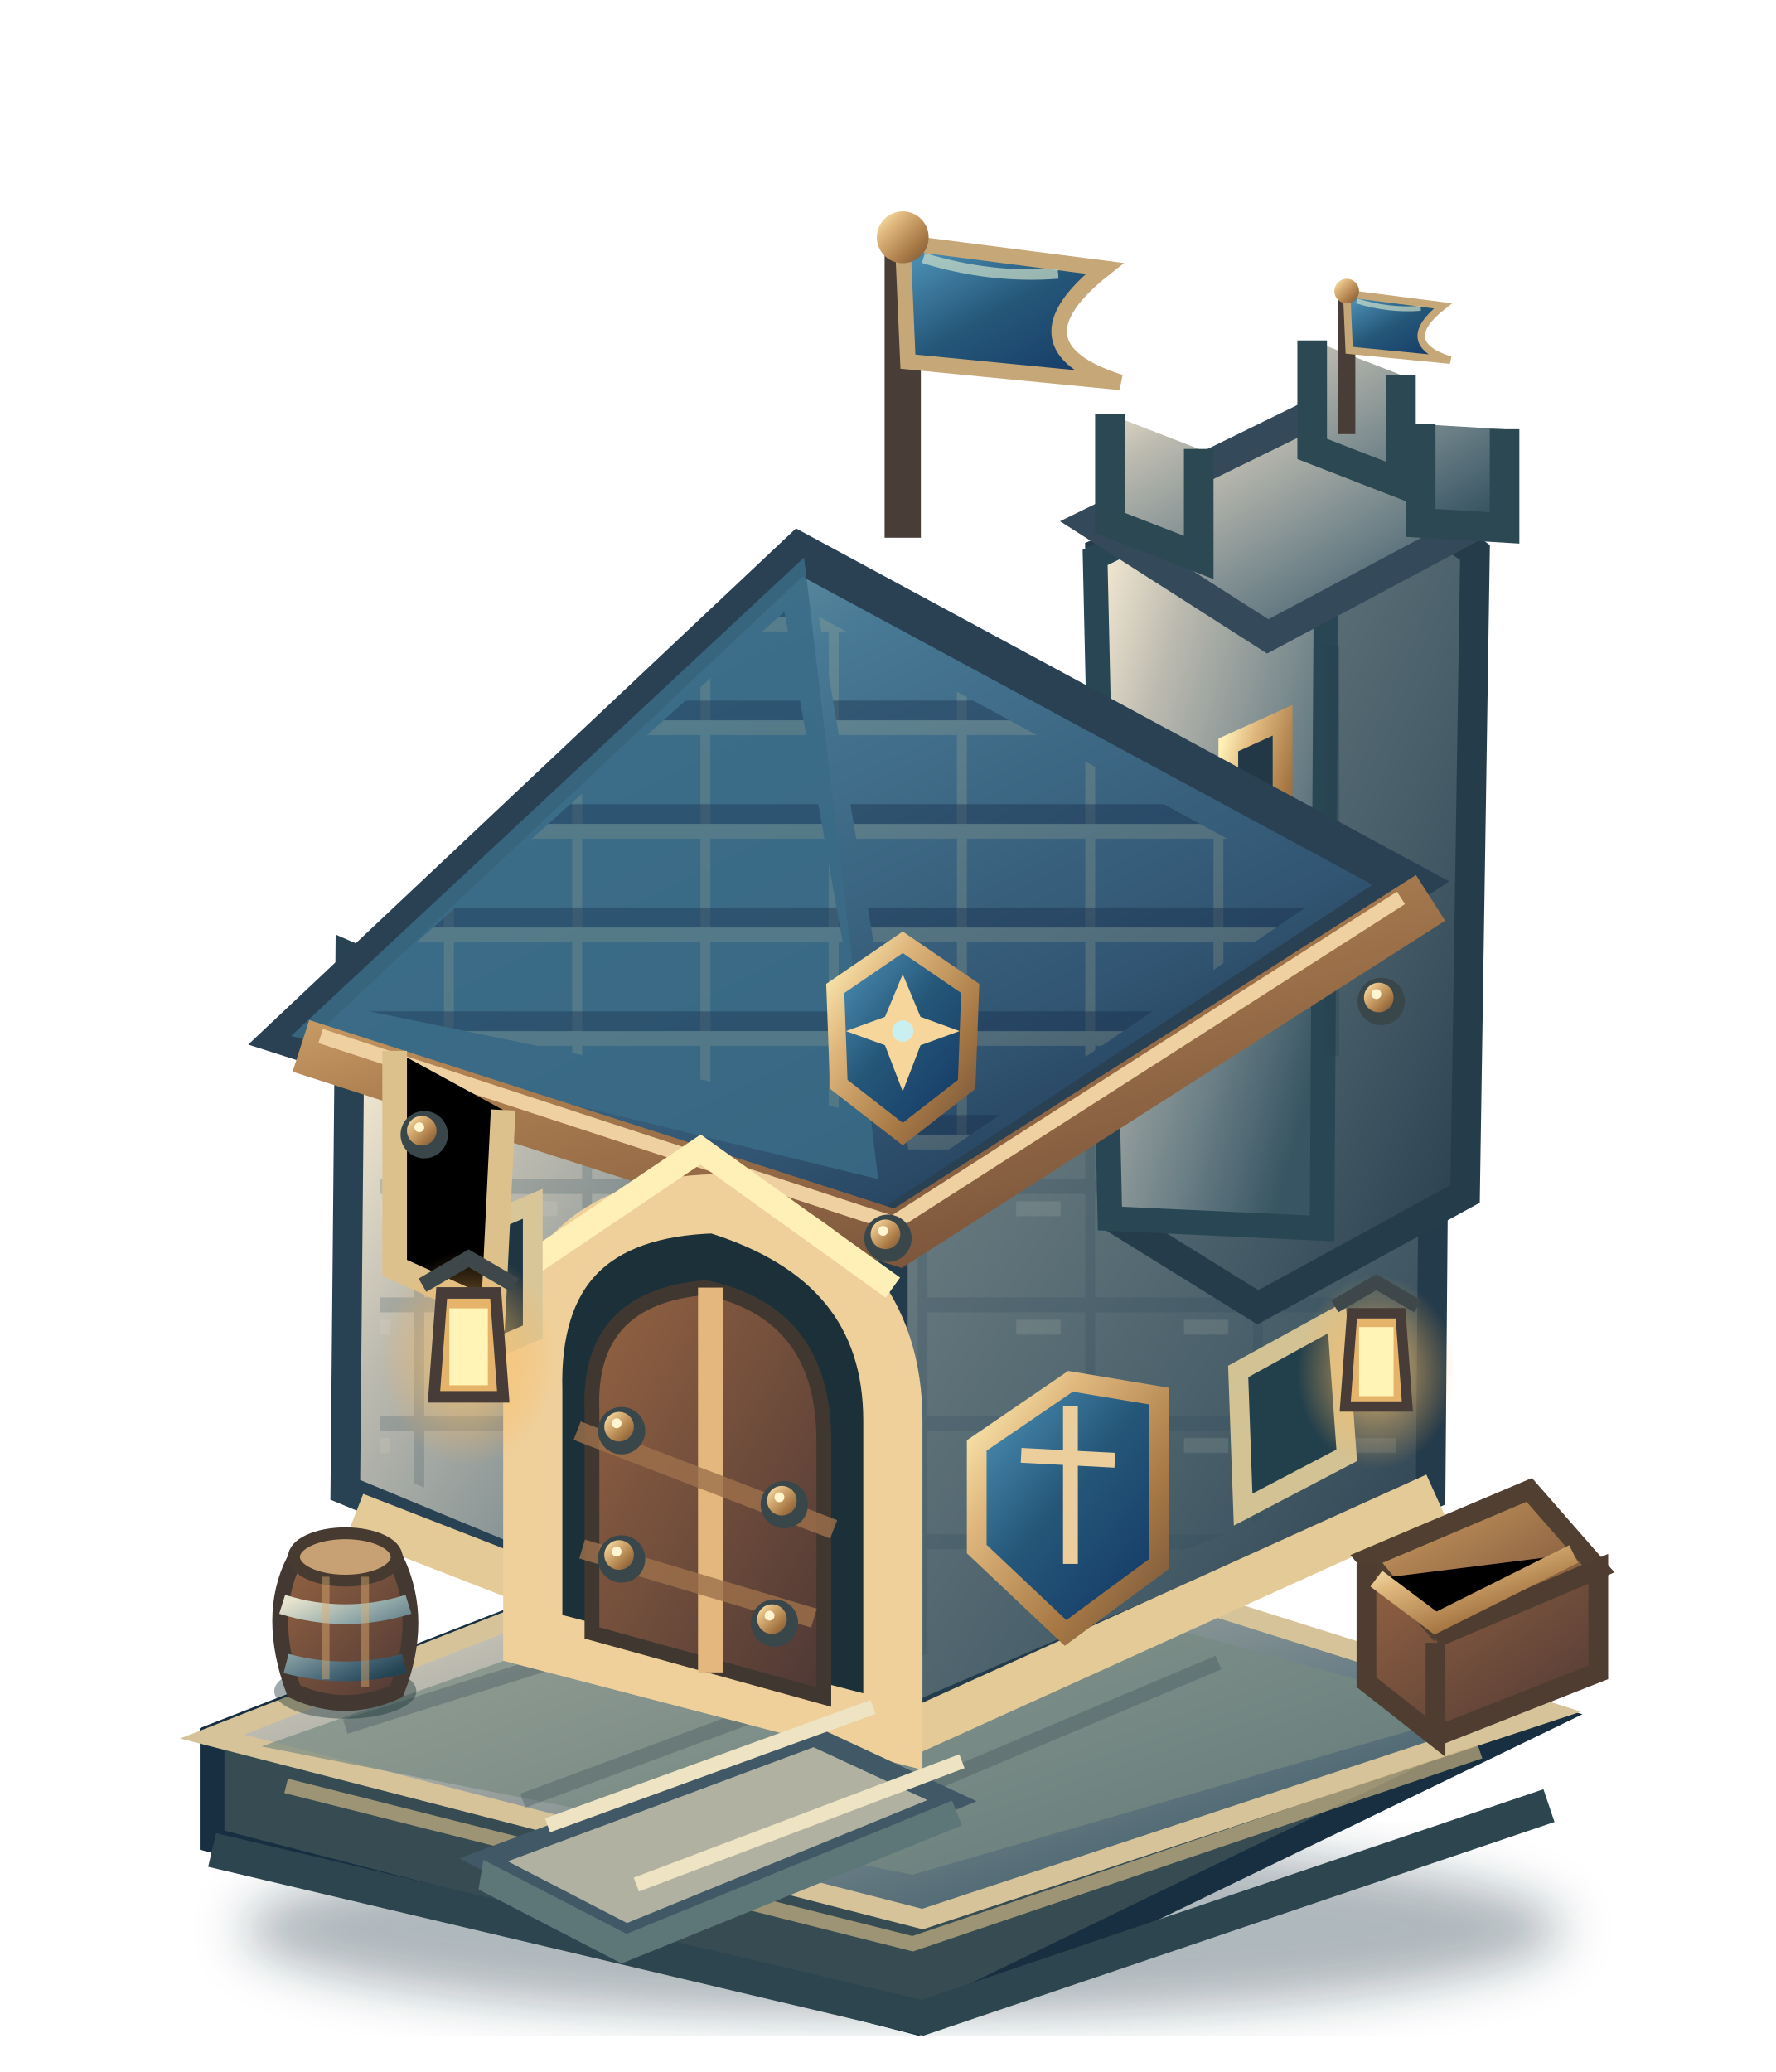
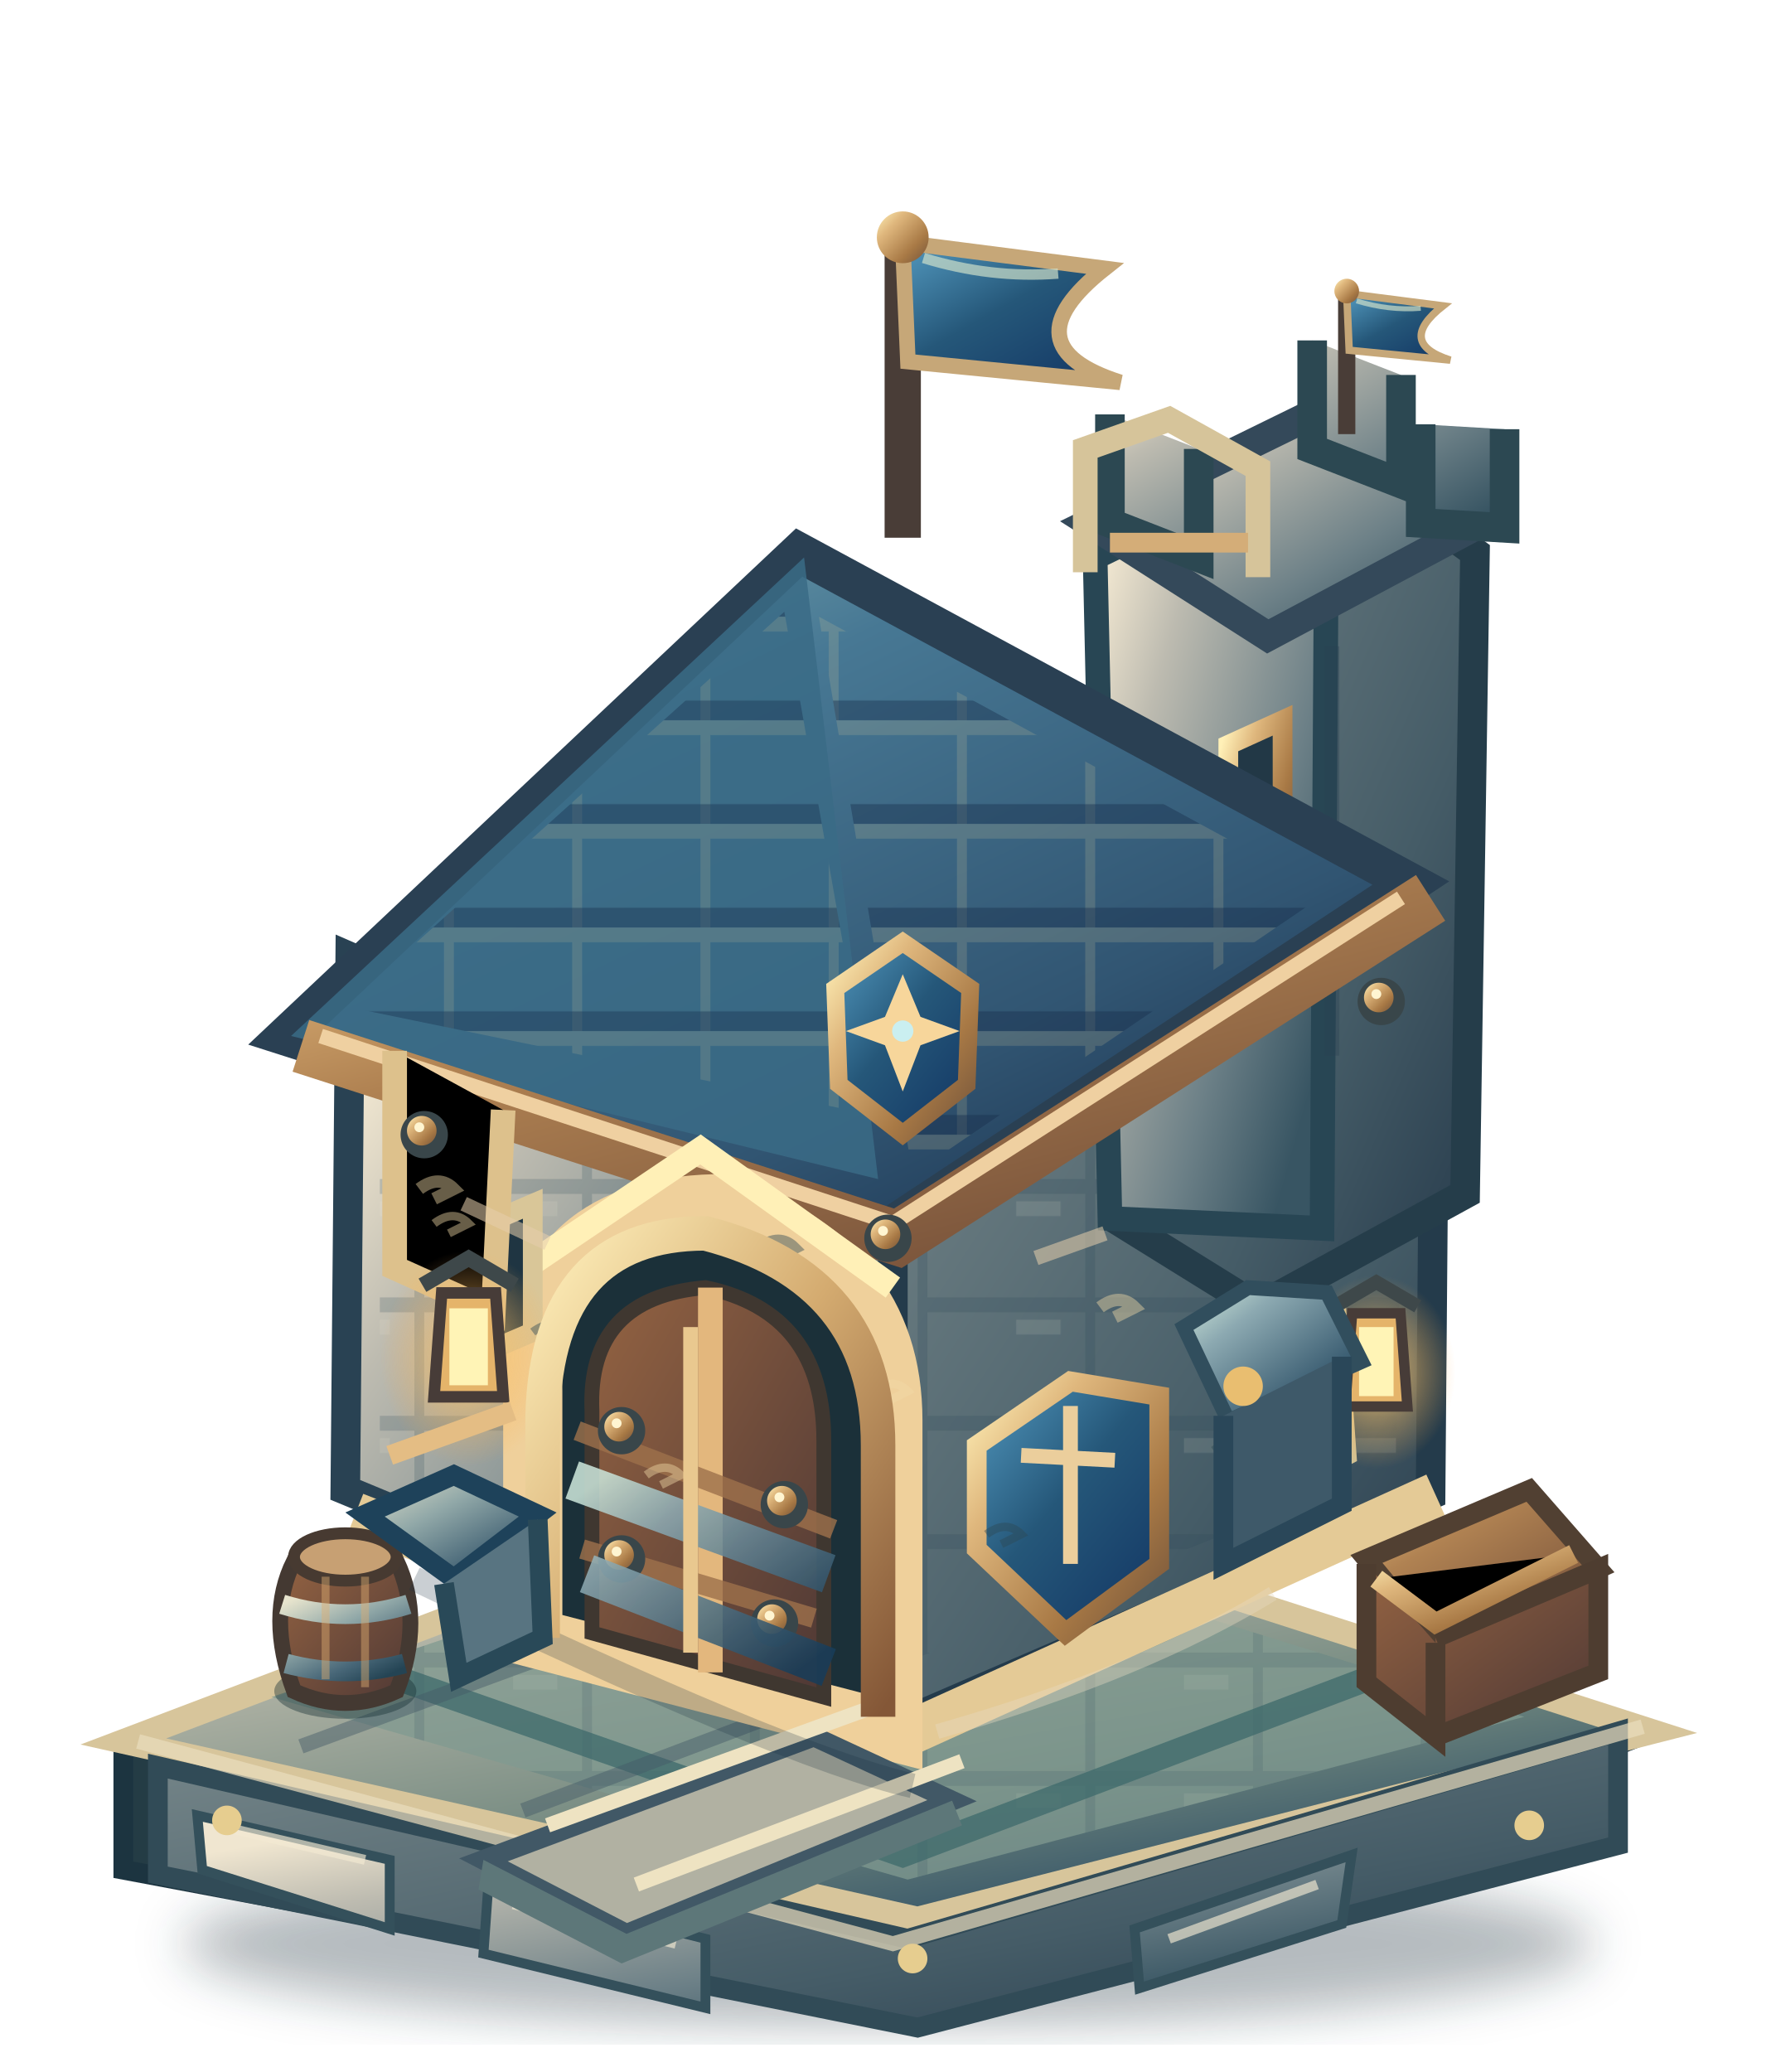
<svg xmlns="http://www.w3.org/2000/svg" width="360" height="420" viewBox="0 0 360 420" role="img" aria-label="Infantería II — Cuartel Veterano">
  <defs>
    <linearGradient id="stone" x1=".1" x2=".9" y1=".1" y2=".85">
      <stop stop-color="#f0e6d0" />
      <stop offset=".24" stop-color="#bdbbb0" />
      <stop offset=".7" stop-color="#6c8087" />
      <stop offset="1" stop-color="#385563" />
    </linearGradient>
    <linearGradient id="stoneDark" x1="0" x2="1" y1="0" y2="1">
      <stop stop-color="#77878a" />
      <stop offset=".65" stop-color="#455c67" />
      <stop offset="1" stop-color="#263a4b" />
    </linearGradient>
    <linearGradient id="timber" x1=".05" x2=".95" y1="0" y2="1">
      <stop stop-color="#e1b77b" />
      <stop offset=".32" stop-color="#b08252" />
      <stop offset="1" stop-color="#6d4936" />
    </linearGradient>
    <linearGradient id="timberSide" x1="0" x2="1" y1="0" y2="1">
      <stop stop-color="#946342" />
      <stop offset="1" stop-color="#4e3835" />
    </linearGradient>
    <linearGradient id="roof" x1=".05" x2=".85" y1="0" y2="1">
      <stop stop-color="#82afb3" />
      <stop offset=".3" stop-color="#477894" />
      <stop offset=".72" stop-color="#315572" />
      <stop offset="1" stop-color="#192f4b" />
    </linearGradient>
    <linearGradient id="bronze" x1="0" x2="1" y1="0" y2="1">
      <stop stop-color="#fff0b7" />
      <stop offset=".28" stop-color="#dfb77d" />
      <stop offset=".7" stop-color="#a87945" />
      <stop offset="1" stop-color="#75553b" />
    </linearGradient>
    <linearGradient id="steel" x1="0" x2=".9" y1="0" y2="1">
      <stop stop-color="#e7e4cd" />
      <stop offset=".4" stop-color="#91a8a8" />
      <stop offset=".77" stop-color="#486778" />
      <stop offset="1" stop-color="#244454" />
    </linearGradient>
    <linearGradient id="cloth" x1=".1" x2=".8" y1=".1" y2=".9">
      <stop stop-color="#498bb0" />
      <stop offset=".48" stop-color="#255779" />
      <stop offset="1" stop-color="#173e69" />
    </linearGradient>
    <radialGradient id="amber">
      <stop stop-color="#fff8ca" stop-opacity=".98" />
      <stop offset=".3" stop-color="#f9c36a" stop-opacity=".82" />
      <stop offset="1" stop-color="#ffaf4f" stop-opacity="0" />
    </radialGradient>
    <radialGradient id="teal">
      <stop stop-color="#e8ffff" />
      <stop offset=".4" stop-color="#76cad0" />
      <stop offset="1" stop-color="#255f78" />
    </radialGradient>
    <filter id="blur">
      <feGaussianBlur stdDeviation="5" />
    </filter>
    <pattern id="shingles" width="26" height="21" patternUnits="userSpaceOnUse">
      <path d="M0 1H26M0 21H26M13 1V21" stroke="#d0c496" stroke-opacity=".22" stroke-width="2" />
      <path d="M0 18H26" stroke="#172d4a" stroke-opacity=".46" stroke-width="4" />
    </pattern>
    <pattern id="masonry" width="34" height="24" patternUnits="userSpaceOnUse">
      <path d="M0 1H34M0 24H34M17 1V24" stroke="#2c4957" stroke-width="2" opacity=".34" />
      <path d="M2 5h9" stroke="#fff8df" stroke-width="3" opacity=".16" />
    </pattern>
+     <linearGradient id="t04-fund-top" x1="0" y1="0" x2=".6" y2="1">
+       <stop stop-color="#f3e6bb" />
+       <stop offset=".36" stop-color="#b2b4a6" />
+       <stop offset=".75" stop-color="#70877e" />
+       <stop offset="1" stop-color="#355467" />
+     </linearGradient>
+     <linearGradient id="t04-steel" x1="0" y1=".1" x2=".9" y2="1">
+       <stop stop-color="#c9e2d6" />
+       <stop offset=".26" stop-color="#8ca9b1" />
+       <stop offset=".72" stop-color="#406276" />
+       <stop offset="1" stop-color="#183c58" />
+     </linearGradient>
+     <linearGradient id="t04-gold" x1="0" y1="0" x2="1" y2="1">
+       <stop stop-color="#fff0bb" />
+       <stop offset=".48" stop-color="#d4ab70" />
+       <stop offset="1" stop-color="#845737" />
+     </linearGradient>
+     <radialGradient id="t04-paint-light">
+       <stop stop-color="#fff3b0" stop-opacity=".55" />
+       <stop offset=".47" stop-color="#edb76e" stop-opacity=".18" />
+       <stop offset="1" stop-color="#d9ad60" stop-opacity="0" />
+     </radialGradient>
  </defs>
-   <ellipse cx="183" cy="391" rx="134" ry="18" fill="#0c2735" opacity=".33" filter="url(#blur)" />
-   <path d="M43 352 169 303 314 348 186 410 43 373Z" fill="#364c52" stroke="#172f41" stroke-width="5" />
-   <path d="M43 352 171 302 314 347 187 389Z" fill="url(#stone)" stroke="#d6c39a" stroke-width="4" />
-   <path d="M53 354 172 312 299 347 185 380Z" fill="#778a81" opacity=".68" />
-   <path d="M43 375 187 409 314 366" fill="none" stroke="#2c454e" stroke-width="7" />
-   <path d="M58 362 185 394 300 355" fill="none" stroke="#d2ba86" stroke-width="3" opacity=".65" />
-   <path d="M70 350 178 316M106 365 211 326M150 378 247 337" stroke="#394c54" stroke-width="3" opacity=".32" />
+   <ellipse cx="180" cy="394" rx="143" ry="17" fill="#122b34" opacity=".32" filter="url(#blur)" />
+   <path d="M25 353 169 298 335 351 185 409 25 379Z" fill="#243c45" stroke="#1c3440" stroke-width="4" />
+   <path d="M25 353 170 298 335 351 186 389Z" fill="url(#t04-fund-top)" stroke="#d7c59b" stroke-width="5" />
+   <path d="M32 358 184 393 328 351 328 374 186 411 32 380Z" fill="url(#stoneDark)" stroke="#314b57" stroke-width="4" />
+   <path d="M28 353 181 394 333 350" fill="none" stroke="#e9ddbd" stroke-width="3" opacity=".7" />
+   <path d="M55 344 171 305 309 348 184 381Z" fill="#809a90" opacity=".75" />
+   <path d="M55 344 171 305 309 348 184 381Z" fill="url(#masonry)" opacity=".45" />
+   <path d="M40 368 79 377 79 391 41 379ZM99 382 143 393 143 407 98 396ZM230 391 274 376 272 390 231 403Z" fill="url(#stone)" stroke="#34505b" stroke-width="2" />
+   <path d="M44 370 74 377M104 386l33 8M237 393l30-11" fill="none" stroke="#f3ead2" stroke-width="2" opacity=".65" />
+   <path d="M80 340 183 376 278 340" fill="none" stroke="#3d696b" stroke-width="5" opacity=".75" />
+   <path d="M61 354 167 315M106 367 209 328" stroke="#435965" stroke-width="3" opacity=".45" />
+   <circle cx="46" cy="369" r="3" fill="#e6cd8f" />
+   <circle cx="185" cy="397" r="3" fill="#e6cd8f" />
+   <circle cx="310" cy="370" r="3" fill="#e6cd8f" />
  <path d="M71 194 181 242 181 348 70 302Z" fill="url(#stone)" stroke="#294253" stroke-width="6" />
  <path d="M181 241 291 183 290 303 181 350Z" fill="url(#stoneDark)" stroke="#243b4b" stroke-width="6" />
  <path d="M77 199 177 247 177 337 77 298Z" fill="url(#masonry)" opacity=".6" />
  <path d="M186 245 285 192 283 297 186 336Z" fill="url(#masonry)" opacity=".66" />
  <path d="M72 307 185 351 291 303" fill="none" stroke="#e4ca96" stroke-width="9" />
  <path d="M223 112 270 91 299 112 297 242 255 265 226 247Z" fill="url(#stoneDark)" stroke="#253d4a" stroke-width="6" />
  <path d="M222 113 269 90 268 249 225 247Z" fill="url(#stone)" stroke="#284654" stroke-width="5" />
  <path d="M221 106 270 82 302 105 257 129Z" fill="url(#stone)" stroke="#34495a" stroke-width="6" />
  <path d="M225 84v22l18 7V91M266 69v22l18 7V76M288 86v20l17 1V87" fill="url(#stone)" stroke="#2c4852" stroke-width="6" />
  <path d="M270 131 270 214M234 155V220" stroke="#293f51" stroke-width="3" opacity=".35" />
  <path d="M249 151 260 146V179L249 185Z" fill="#223846" stroke="url(#bronze)" stroke-width="4" />
  <path d="M58 210 162 112 286 179 180 249Z" fill="url(#roof)" stroke="#2a4053" stroke-width="8" />
  <path d="M59 210 163 113 178 239Z" fill="#3a6b86" opacity=".85" />
  <path d="M70 204 159 124 177 226Z" fill="url(#shingles)" opacity=".8" />
  <path d="M166 125 269 181 185 238Z" fill="url(#shingles)" opacity=".88" />
  <path d="M61 212 182 251 290 182" stroke="url(#timber)" stroke-width="11" fill="none" />
  <path d="M65 210 181 248 284 182" stroke="#efd0a1" stroke-width="3" fill="none" />
  <path d="M108 332V282Q107 245 145 244Q181 255 181 288V351Z" fill="#1b3039" stroke="#efd09b" stroke-width="12" />
  <path d="M120 331V286Q119 263 143 261Q167 266 167 292V344Z" fill="url(#timberSide)" stroke="#3f3730" stroke-width="3" />
  <path d="M144 261v78" stroke="#e3b77d" stroke-width="5" />
  <path d="M117 290 169 310M118 314 165 328" stroke="#9d704b" stroke-width="4" opacity=".8" />
  <circle cx="126" cy="290" r="4.8" fill="#39464a" />
  <circle cx="125.5" cy="289.2" r="3" fill="url(#bronze)" />
  <circle cx="125" cy="288.5" r="1" fill="#fff5d1" />
  <circle cx="159" cy="305" r="4.8" fill="#39464a" />
  <circle cx="158.5" cy="304.2" r="3" fill="url(#bronze)" />
  <circle cx="158" cy="303.5" r="1" fill="#fff5d1" />
  <circle cx="126" cy="316" r="4.8" fill="#39464a" />
  <circle cx="125.5" cy="315.2" r="3" fill="url(#bronze)" />
  <circle cx="125" cy="314.5" r="1" fill="#fff5d1" />
  <circle cx="157" cy="329" r="4.8" fill="#39464a" />
  <circle cx="156.5" cy="328.2" r="3" fill="url(#bronze)" />
  <circle cx="156" cy="327.5" r="1" fill="#fff5d1" />
  <path d="M99 262 142 233 181 261" fill="none" stroke="#fff0b7" stroke-width="5" />
  <g transform="translate(183 209) scale(0.72)">
    <path d="M0-25 19-12 18 15 0 29-18 15-19-12Z" fill="url(#cloth)" stroke="url(#bronze)" stroke-width="5" />
    <path d="M0-16 5-4 16 0 5 4 0 17-5 4-16 0-5-4Z" fill="#f7d69b" />
    <circle r="3" fill="#caeff0" />
  </g>
  <path d="M198 293 217 280 235 283 235 317 216 331 198 314Z" fill="url(#cloth)" stroke="url(#bronze)" stroke-width="4" />
  <path d="M207 295 226 296M217 285v32" stroke="#ebce9c" stroke-width="3" />
  <path d="M94 250 108 244V270L94 276Z" fill="#1f3542" stroke="#d9c698" stroke-width="4" />
  <path d="M251 278 271 267 273 295 252 306Z" fill="#223f4c" stroke="#d2c294" stroke-width="4" />
  <path d="M80 213 80 257 100 266 102 225" stroke="#ddc18c" stroke-width="5" />
  <g transform="translate(183 109) scale(1.05)">
    <path d="M0 0V-57" stroke="#493d37" stroke-width="7" />
    <path d="M0-57 39-52Q20-37 42-30L1-34Z" fill="url(#cloth)" stroke="#c6a778" stroke-width="3" />
    <path d="M4-54Q17-50 30-51" fill="none" stroke="#d7e6cc" stroke-width="2" opacity=".65" />
    <circle cy="-58" r="5" fill="url(#bronze)" />
  </g>
  <g transform="translate(273 88) scale(0.5)">
    <path d="M0 0V-57" stroke="#493d37" stroke-width="7" />
    <path d="M0-57 39-52Q20-37 42-30L1-34Z" fill="url(#cloth)" stroke="#c6a778" stroke-width="3" />
    <path d="M4-54Q17-50 30-51" fill="none" stroke="#d7e6cc" stroke-width="2" opacity=".65" />
    <circle cy="-58" r="5" fill="url(#bronze)" />
  </g>
  <g transform="translate(95 273) scale(0.78)">
    <ellipse cx="0" cy="3" rx="23" ry="28" fill="url(#amber)" opacity=".72" />
    <path d="M-7-14 7-14 9 13-9 13Z" fill="#e5b46a" stroke="#473c38" stroke-width="3" />
    <path d="M-5-10h10v20H-5Z" fill="#fff4b6" />
    <path d="M-12-16 0-23 12-16" fill="none" stroke="#3e484a" stroke-width="4" />
    <path d="M-13 16H13" stroke="url(#bronze)" stroke-width="4" />
  </g>
  <g transform="translate(279 276) scale(0.7)">
    <ellipse cx="0" cy="3" rx="23" ry="28" fill="url(#amber)" opacity=".72" />
    <path d="M-7-14 7-14 9 13-9 13Z" fill="#e5b46a" stroke="#473c38" stroke-width="3" />
    <path d="M-5-10h10v20H-5Z" fill="#fff4b6" />
    <path d="M-12-16 0-23 12-16" fill="none" stroke="#3e484a" stroke-width="4" />
    <path d="M-13 16H13" stroke="url(#bronze)" stroke-width="4" />
  </g>
  <g transform="translate(70 326) scale(0.8)">
    <ellipse cx="0" cy="21" rx="18" ry="7" fill="#152d32" opacity=".4" />
    <path d="M-13-12Q-20 2-13 21Q0 27 13 21Q20 3 13-12Z" fill="url(#timberSide)" stroke="#443932" stroke-width="4" />
    <ellipse cy="-13" rx="13" ry="6" fill="#c7a073" stroke="#473a31" stroke-width="3" />
    <path d="M-16-1Q0 4 16-1M-15 14Q0 18 15 14" fill="none" stroke="url(#steel)" stroke-width="5" />
    <path d="M-5-8V18M5-8V20" stroke="#ddad71" stroke-width="2" opacity=".45" />
  </g>
  <path d="M277 316 310 302 324 318 291 333Z" fill="url(#timber)" stroke="#514032" stroke-width="4" />
  <path d="M277 317V341L291 352V333M291 332 324 318V339L291 352" fill="url(#timberSide)" stroke="#4e3d30" stroke-width="4" />
  <path d="M279 320 291 329 319 315" stroke="url(#bronze)" stroke-width="4" />
  <g transform="translate(141 370)">
    <path d="M-43 7 24-18 52-5-14 22Z" fill="#b1b1a2" stroke="#415866" stroke-width="4" />
    <path d="M-44 13 -15 28 54 0 52-5 -14 22 -43 7Z" fill="#5d7779" />
    <path d="M-30 0 36-24M-12 12 54-13" stroke="#eee3c2" stroke-width="3" />
  </g>
  <circle cx="86" cy="230" r="4.8" fill="#39464a" />
  <circle cx="85.5" cy="229.2" r="3" fill="url(#bronze)" />
  <circle cx="85" cy="228.5" r="1" fill="#fff5d1" />
  <circle cx="180" cy="251" r="4.8" fill="#39464a" />
  <circle cx="179.5" cy="250.2" r="3" fill="url(#bronze)" />
  <circle cx="179" cy="249.5" r="1" fill="#fff5d1" />
  <circle cx="280" cy="203" r="4.8" fill="#39464a" />
  <circle cx="279.5" cy="202.2" r="3" fill="url(#bronze)" />
  <circle cx="279" cy="201.5" r="1" fill="#fff5d1" />
+   <g id="t04-painted-microvolume">
+     <path d="M85 241q4 -3 7 0l-4 2" stroke="#f1d9a7" stroke-width="2.5" fill="none" opacity=".43" />
+     <path d="M108 270q4 -3 7 0l-4 2" stroke="#2d4753" stroke-width="1.7" fill="none" opacity=".43" />
+     <path d="M131 299q4 -3 7 0l-4 2" stroke="#f1d9a7" stroke-width="1.7" fill="none" opacity=".43" />
+     <path d="M154 253q4 -3 7 0l-4 2" stroke="#2d4753" stroke-width="2.5" fill="none" opacity=".43" />
+     <path d="M177 282q4 -3 7 0l-4 2" stroke="#f1d9a7" stroke-width="1.7" fill="none" opacity=".43" />
+     <path d="M200 311q4 -3 7 0l-4 2" stroke="#2d4753" stroke-width="1.7" fill="none" opacity=".43" />
+     <path d="M223 265q4 -3 7 0l-4 2" stroke="#f1d9a7" stroke-width="2.5" fill="none" opacity=".43" />
+     <path d="M246 294q4 -3 7 0l-4 2" stroke="#2d4753" stroke-width="1.7" fill="none" opacity=".43" />
+     <path d="M88 248q4 -3 7 0l-4 2" stroke="#f1d9a7" stroke-width="1.7" fill="none" opacity=".43" />
+     <path d="M94 244l17 8M210 255l14-5M250 300l16-5" stroke="#e6ceab" stroke-width="3" opacity=".55" />
+     <path d="M84 320Q159 356 185 362" stroke="#172e3c" stroke-width="5" opacity=".23" fill="none" />
+     <path d="M190 351q42-12 68-28" stroke="#e7dac0" stroke-width="3" opacity=".4" fill="none" />
+   </g>
+   <g id="t04-infantry-ii-functional">
+     <path d="M110 332V287Q111 250 143 250Q178 259 178 293V348" fill="none" stroke="url(#t04-gold)" stroke-width="7" />
+     <path d="M116 300l52 19M119 319l49 19" stroke="url(#t04-steel)" stroke-width="8" opacity=".88" />
+     <path d="M140 269v66" stroke="#e9c88f" stroke-width="3" />
+     <path d="M74 307l18-8 17 8-17 13Z" fill="url(#steel)" stroke="#1e425a" stroke-width="4" />
+     <path d="M90 321l3 19 17-8-1-24" fill="#587481" stroke="#294958" stroke-width="4" />
+     <path d="M79 295l25-9" stroke="#e4bd84" stroke-width="4" />
+     <path d="M240 269l13-8 16 1 7 14-27 12Z" fill="url(#t04-steel)" stroke="#314e5d" stroke-width="3" />
+     <path d="M248 287v30l24-12v-30" fill="#3e5969" stroke="#2a4759" stroke-width="4" />
+     <path d="M244 253h24" stroke="url(#bronze)" stroke-width="5" />
+     <circle cx="252" cy="281" r="4" fill="#e9be70" />
+     <path d="M220 116v-25l17-6 18 10v22" fill="none" stroke="#d6c49a" stroke-width="5" />
+     <path d="M225 110h28" stroke="#d4ad78" stroke-width="4" />
+   </g>
</svg>
